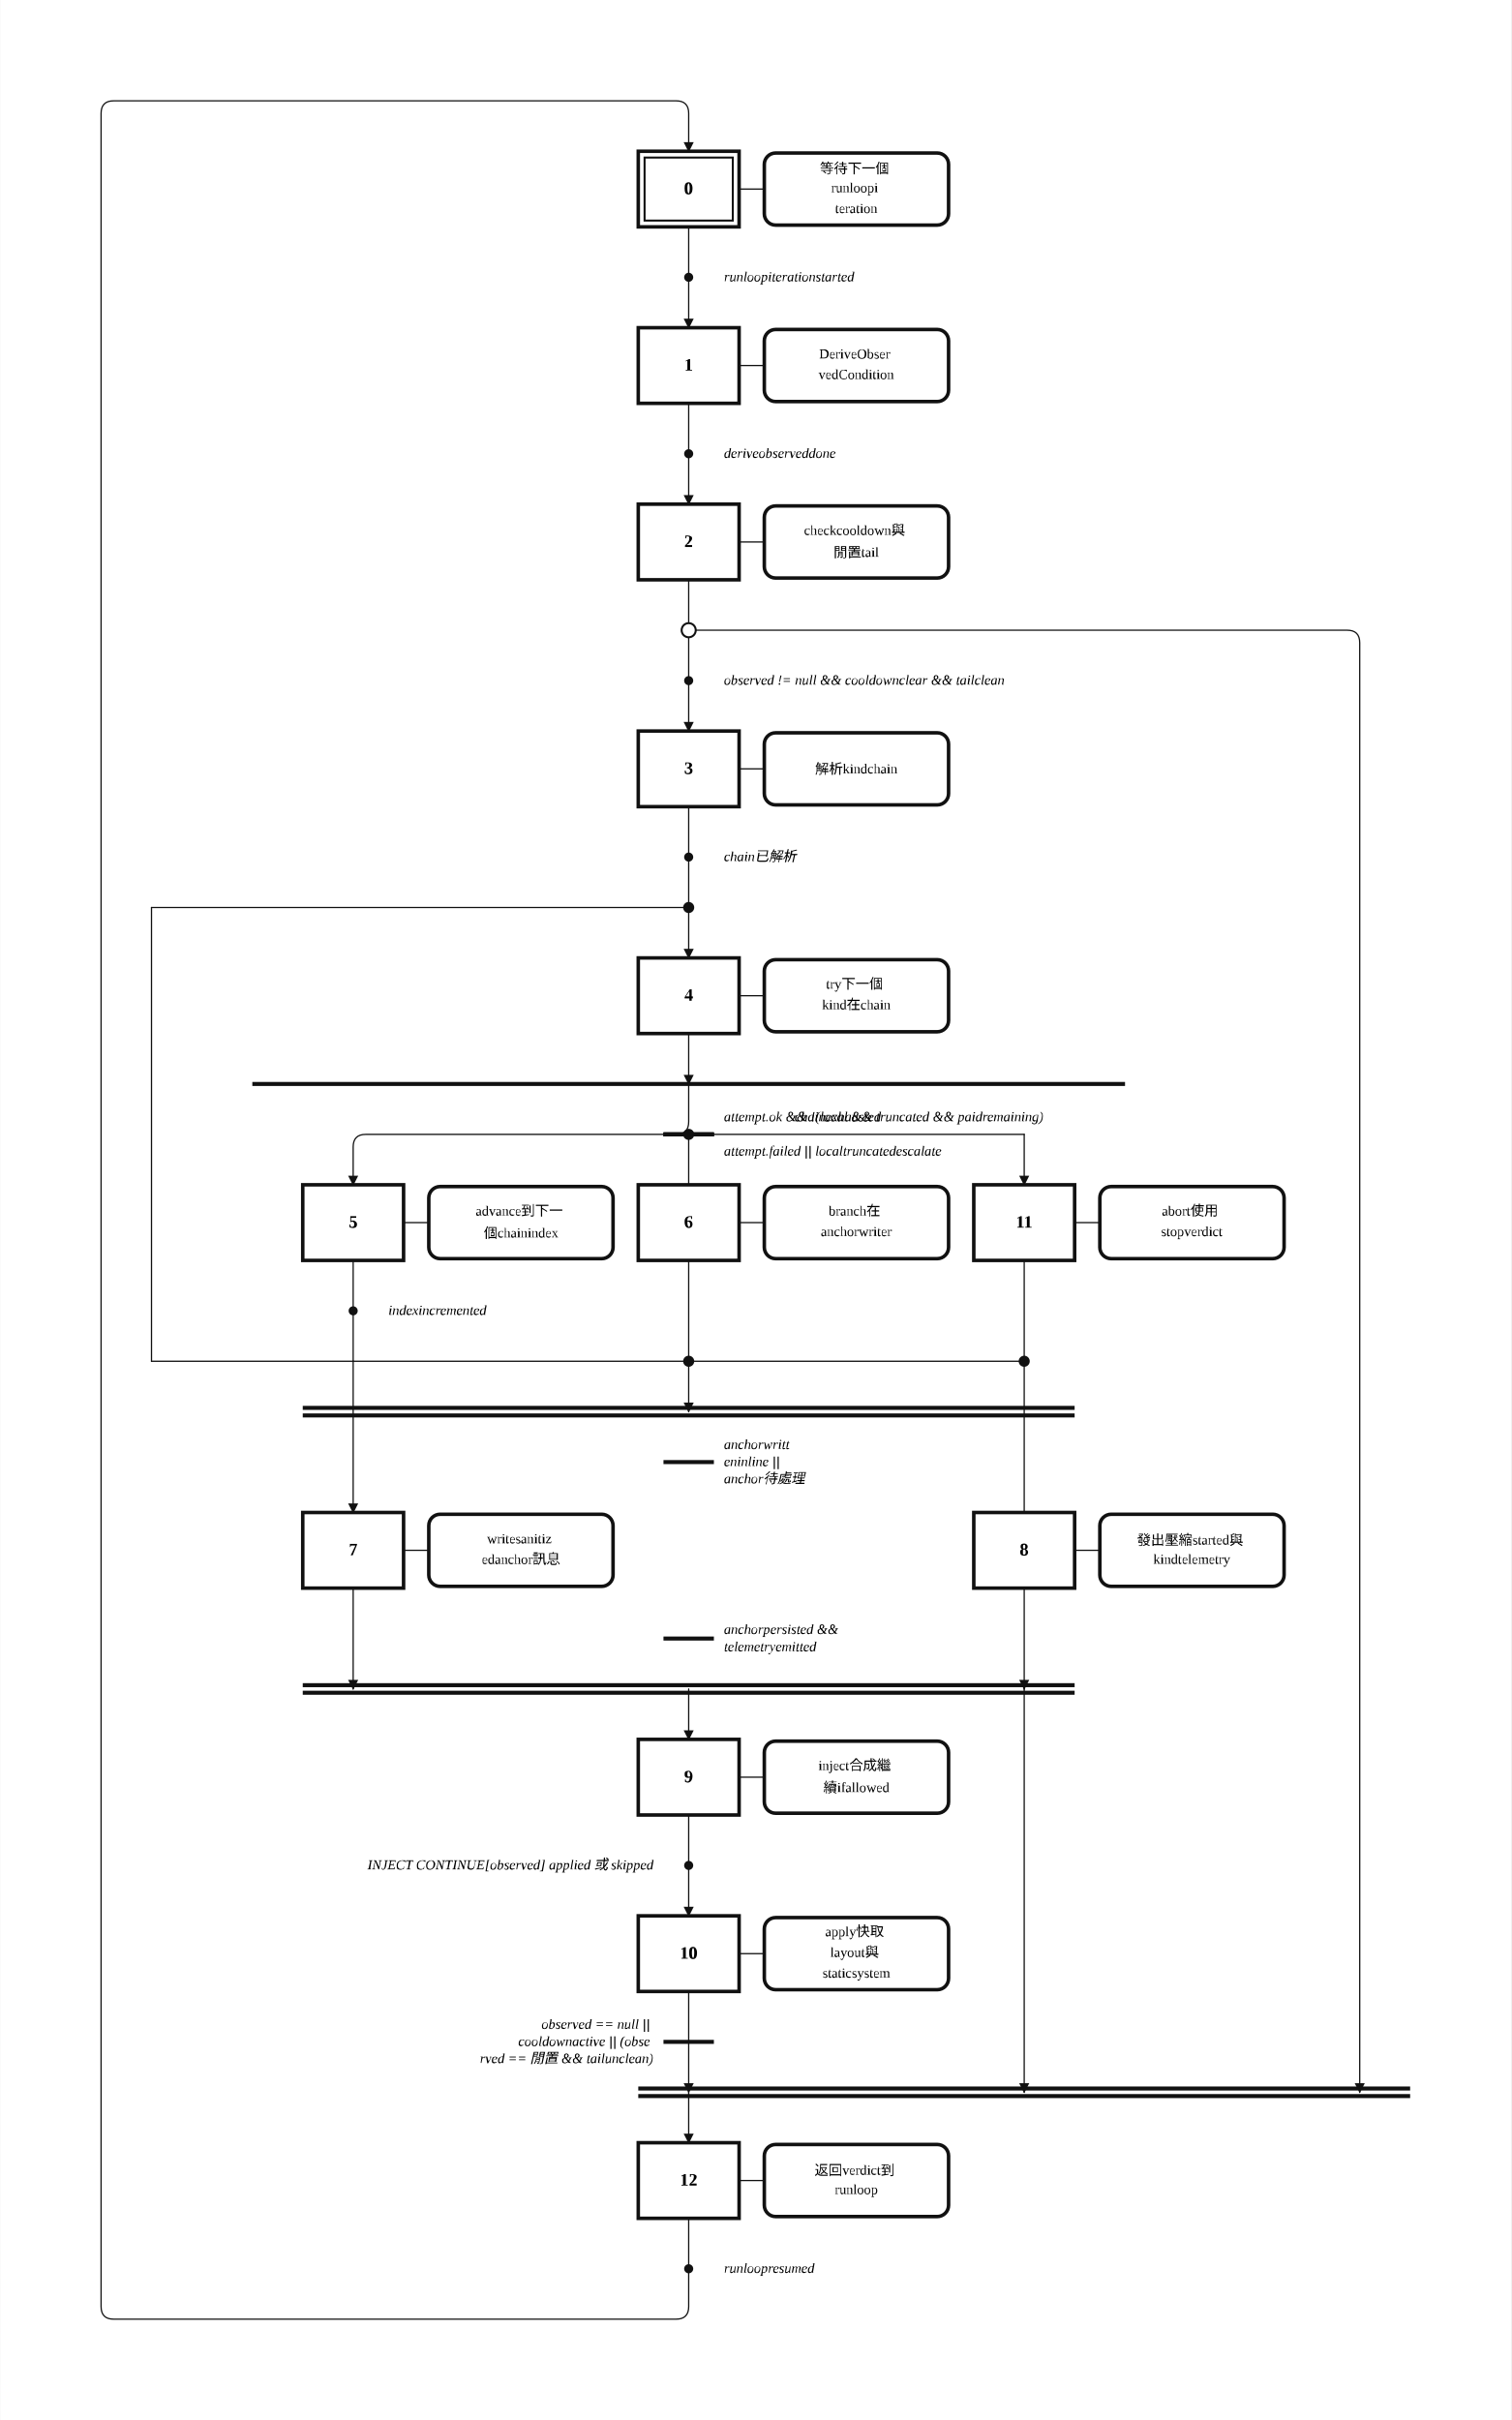
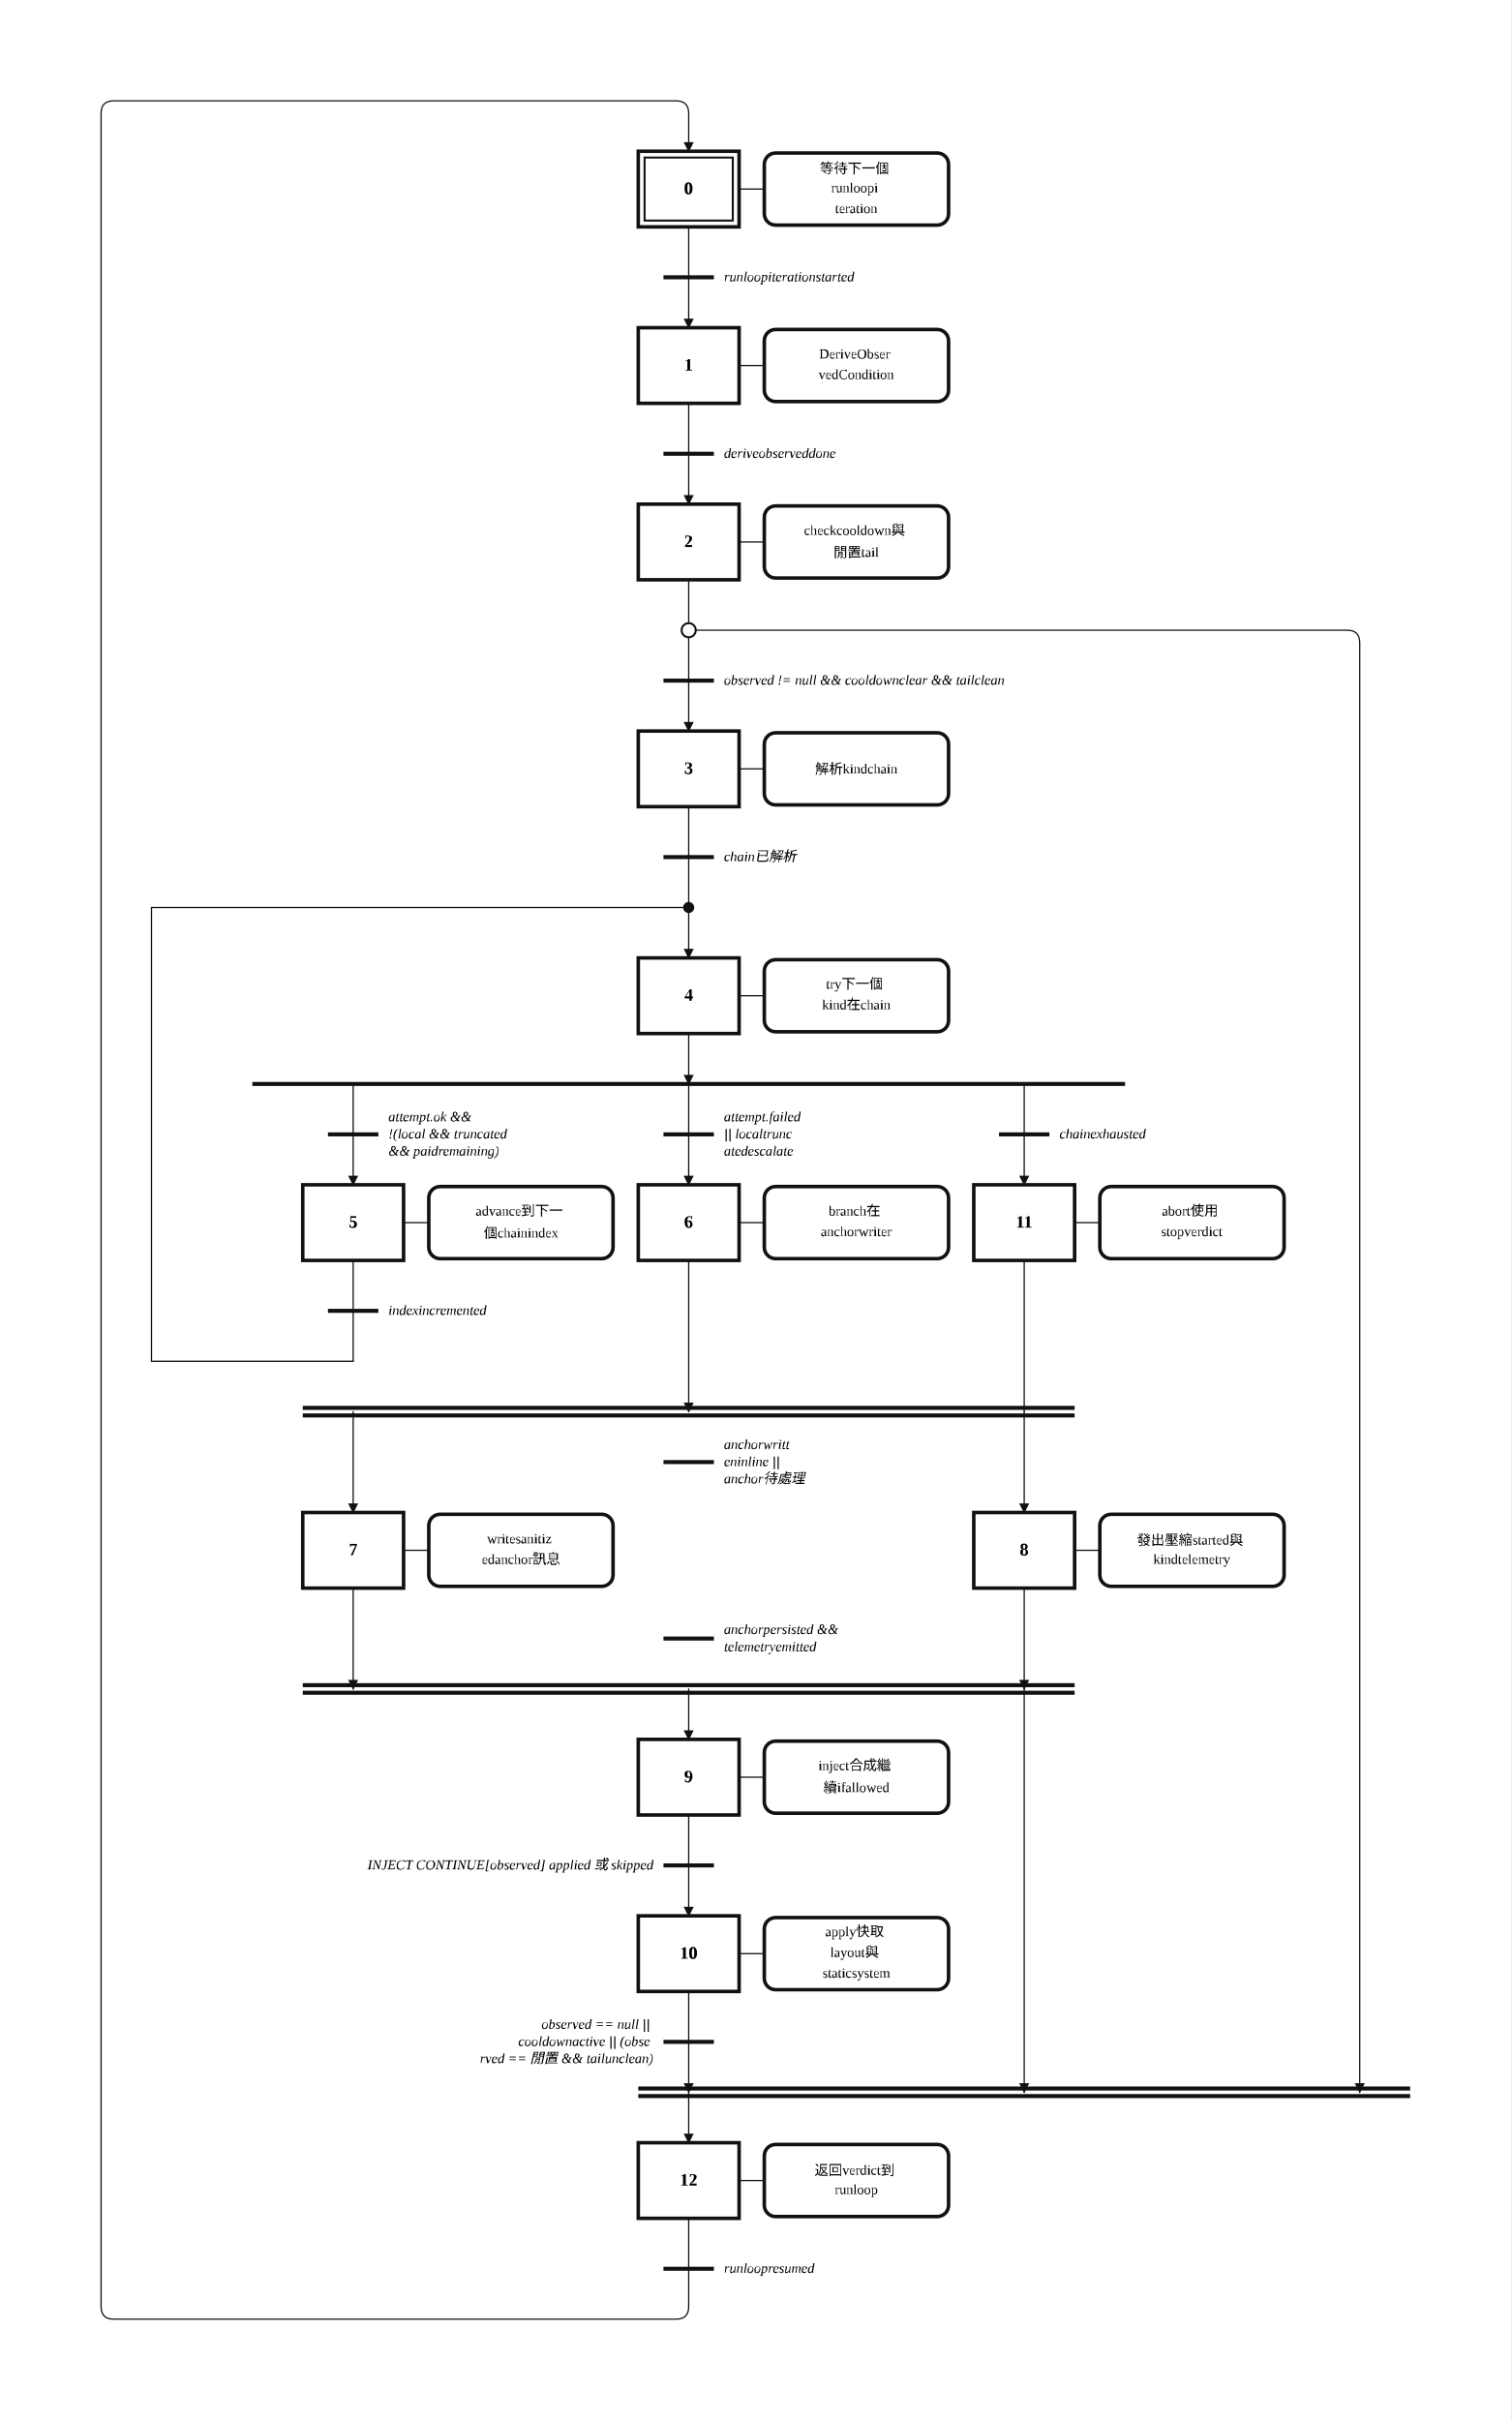
<svg xmlns="http://www.w3.org/2000/svg" width="1199" height="1920" viewBox="-4.00 -2.00 59.93 96.00" role="img">
  <style>
.step{fill:#fff;stroke:#111;stroke-width:.14}.step-inner{fill:none;stroke:#111;stroke-width:.08}
.action{fill:#fff;stroke:#111;stroke-width:.14}.gate{stroke:#111;stroke-width:.16}
.edge{fill:none;stroke:#111;stroke-width:.05;stroke-linecap:round;stroke-linejoin:round}.edge-arrow{marker-end:url(#arrow)}
.flyover-mask{stroke:#fff;stroke-width:.12;stroke-linecap:round}
.flyover{fill:none;stroke:#111;stroke-width:.05;stroke-linecap:round}
.junction{fill:#111;stroke:#111;stroke-width:0}.branch-junction{fill:#fff;stroke:#111;stroke-width:.08}
.assoc{stroke:#111;stroke-width:.05}.label{font:bold .7px 'Times New Roman', 'BiauKai', 'DFKai-SB', serif;text-anchor:middle;dominant-baseline:middle}
.action-label{font:.55px 'Times New Roman', 'BiauKai', 'DFKai-SB', serif;text-anchor:middle;dominant-baseline:middle}.gate-label{font:italic .55px 'Times New Roman', 'BiauKai', 'DFKai-SB', serif;text-anchor:start;dominant-baseline:middle}.gate-label-left{font:italic .55px 'Times New Roman', 'BiauKai', 'DFKai-SB', serif;text-anchor:end;dominant-baseline:middle}
</style>
  <defs>
    <marker id="arrow" markerWidth="0.4" markerHeight="0.4" refX="0.36" refY="0.2" orient="auto" markerUnits="userSpaceOnUse">
      <path d="M 0 0 L 0.4 0.2 L 0 0.4 z" fill="#111" />
    </marker>
  </defs>
  <rect x="-4.00" y="-2.00" width="59.93" height="96.00" fill="white" />
  <path class="edge edge-arrow" d="M 23.31 32.00 L 23.31 36.00" />
  <path class="edge" d="M 23.31 7.00 L 23.31 9.00" />
  <path class="edge edge-arrow" d="M 23.31 9.00 L 23.31 11.00" />
  <path class="edge" d="M 23.31 14.00 L 23.31 16.00" />
  <path class="edge edge-arrow" d="M 23.31 16.00 L 23.31 18.00" />
  <path class="edge" d="M 23.31 21.00 L 23.31 23.00" />
  <path class="edge" d="M 23.31 23.00 L 23.31 25.00" />
  <path class="edge edge-arrow" d="M 23.31 25.00 L 23.31 27.00" />
  <path class="edge edge-arrow" d="M 23.31 23.00 L 49.43 23.00 Q 49.93 23.00 49.93 23.50 L 49.93 81.00" />
  <path class="edge edge-arrow" d="M 23.31 81.00 L 23.31 83.00" />
  <path class="edge" d="M 23.31 30.00 L 23.31 32.00" />
  <path class="edge edge-arrow" d="M 23.31 39.00 L 23.31 41.00" />
-   <path class="edge edge-arrow" d="M 23.31 41.00 L 23.31 42.50 Q 23.31 43.00 22.81 43.00 L 10.50 43.00 Q 10.00 43.00 10.00 43.50 L 10.00 45.00" />
-   <path class="edge" d="M 23.31 43.00 L 23.31 45.00" />
-   <path class="edge" d="M 23.31 43.00 L 36.62 43.00" />
-   <path class="edge edge-arrow" d="M 36.62 43.00 L 36.62 45.00" />
+   <path class="edge edge-arrow" d="M 10.00 41.00 L 10.00 45.00" />
+   <path class="edge edge-arrow" d="M 23.31 41.00 L 23.31 45.00" />
+   <path class="edge edge-arrow" d="M 36.62 41.00 L 36.62 45.00" />
  <path class="edge" d="M 10.00 48.00 L 10.00 50.00" />
  <path class="edge" d="M 10.00 50.00 L 10.00 52.00" />
  <path class="edge" d="M 10.00 52.00 L 2.00 52.00" />
  <path class="edge" d="M 2.00 52.00 L 2.00 34.00" />
  <path class="edge" d="M 2.00 34.00 L 23.31 34.00" />
  <path class="edge edge-arrow" d="M 23.31 48.00 L 23.31 54.00" />
-   <path class="edge" d="M 23.31 52.00 L 10.00 52.00" />
-   <path class="edge edge-arrow" d="M 10.00 52.00 L 10.00 58.00" />
-   <path class="edge" d="M 23.31 52.00 L 36.62 52.00" />
-   <path class="edge" d="M 36.62 52.00 L 36.62 58.00" />
+   <path class="edge edge-arrow" d="M 10.00 54.00 L 10.00 58.00" />
+   <path class="edge edge-arrow" d="M 36.62 54.00 L 36.62 58.00" />
  <path class="edge edge-arrow" d="M 10.00 61.00 L 10.00 65.00" />
  <path class="edge edge-arrow" d="M 23.31 65.00 L 23.31 67.00" />
  <path class="edge edge-arrow" d="M 36.62 61.00 L 36.62 65.00" />
  <path class="edge" d="M 23.31 70.00 L 23.31 72.00" />
  <path class="edge edge-arrow" d="M 23.31 72.00 L 23.31 74.00" />
  <path class="edge edge-arrow" d="M 23.31 77.00 L 23.31 81.00" />
-   <path class="edge" d="M 36.62 48.00 L 36.62 52.00" />
+   <path class="edge" d="M 36.62 48.00 L 36.62 54.00" />
  <path class="edge" d="M 36.62 58.00 L 36.62 61.00" />
  <path class="edge edge-arrow" d="M 36.62 65.00 L 36.62 81.00" />
  <path class="edge" d="M 23.31 86.00 L 23.31 88.00" />
  <path class="edge edge-arrow" d="M 23.31 88.00 L 23.31 89.50 Q 23.31 90.00 22.81 90.00 L 0.50 90.00 Q 0.00 90.00 0.00 89.50 L 0.00 2.50 Q 0.00 2.00 0.50 2.00 L 22.81 2.00 Q 23.31 2.00 23.31 2.50 L 23.31 4.00" />
  <rect class="step" x="21.31" y="4.00" width="4.00" height="3.00" />
  <rect class="step-inner" x="21.56" y="4.25" width="3.50" height="2.50" />
  <text class="label" x="23.31" y="5.50">0</text>
  <rect class="step" x="21.31" y="11.00" width="4.00" height="3.00" />
  <text class="label" x="23.31" y="12.50">1</text>
  <rect class="step" x="21.31" y="18.00" width="4.00" height="3.00" />
  <text class="label" x="23.31" y="19.50">2</text>
  <rect class="step" x="21.31" y="27.00" width="4.00" height="3.00" />
  <text class="label" x="23.31" y="28.50">3</text>
  <rect class="step" x="21.31" y="36.00" width="4.00" height="3.00" />
  <text class="label" x="23.31" y="37.50">4</text>
  <rect class="step" x="8.00" y="45.00" width="4.00" height="3.00" />
  <text class="label" x="10.00" y="46.50">5</text>
  <rect class="step" x="21.31" y="45.00" width="4.00" height="3.00" />
  <text class="label" x="23.31" y="46.50">6</text>
  <rect class="step" x="8.00" y="58.00" width="4.00" height="3.00" />
  <text class="label" x="10.00" y="59.50">7</text>
  <rect class="step" x="34.62" y="58.00" width="4.00" height="3.00" />
  <text class="label" x="36.62" y="59.50">8</text>
  <rect class="step" x="21.31" y="67.00" width="4.00" height="3.00" />
  <text class="label" x="23.31" y="68.50">9</text>
  <rect class="step" x="21.31" y="74.00" width="4.00" height="3.00" />
  <text class="label" x="23.31" y="75.50">10</text>
  <rect class="step" x="34.62" y="45.00" width="4.00" height="3.00" />
  <text class="label" x="36.62" y="46.50">11</text>
  <rect class="step" x="21.31" y="83.00" width="4.00" height="3.00" />
  <text class="label" x="23.31" y="84.50">12</text>
  <line class="assoc" x1="25.31" y1="5.50" x2="26.31" y2="5.50" />
  <rect class="action" x="26.31" y="4.07" width="7.31" height="2.86" rx="0.45" ry="0.45" />
  <text class="action-label" x="29.96" y="4.68">
    <tspan x="29.96" dy="0">等待下一個</tspan>
    <tspan x="29.96" dy="0.82">runloopi</tspan>
    <tspan x="29.96" dy="0.82">teration</tspan>
  </text>
  <line class="assoc" x1="25.31" y1="12.50" x2="26.31" y2="12.50" />
  <rect class="action" x="26.31" y="11.07" width="7.31" height="2.86" rx="0.45" ry="0.45" />
  <text class="action-label" x="29.96" y="12.09">
    <tspan x="29.96" dy="0">DeriveObser</tspan>
    <tspan x="29.96" dy="0.82">vedCondition</tspan>
  </text>
  <line class="assoc" x1="25.31" y1="19.50" x2="26.31" y2="19.50" />
  <rect class="action" x="26.31" y="18.07" width="7.31" height="2.86" rx="0.45" ry="0.45" />
  <text class="action-label" x="29.96" y="19.09">
    <tspan x="29.96" dy="0">checkcooldown與</tspan>
    <tspan x="29.96" dy="0.82">閒置tail</tspan>
  </text>
  <line class="assoc" x1="25.31" y1="28.50" x2="26.31" y2="28.50" />
  <rect class="action" x="26.31" y="27.07" width="7.31" height="2.86" rx="0.45" ry="0.45" />
  <text class="action-label" x="29.96" y="28.50">
    <tspan x="29.96" dy="0">解析kindchain</tspan>
  </text>
  <line class="assoc" x1="25.31" y1="37.50" x2="26.31" y2="37.50" />
  <rect class="action" x="26.31" y="36.07" width="7.31" height="2.86" rx="0.45" ry="0.45" />
  <text class="action-label" x="29.96" y="37.09">
    <tspan x="29.96" dy="0">try下一個</tspan>
    <tspan x="29.96" dy="0.82">kind在chain</tspan>
  </text>
  <line class="assoc" x1="12.00" y1="46.50" x2="13.00" y2="46.50" />
  <rect class="action" x="13.00" y="45.07" width="7.31" height="2.86" rx="0.45" ry="0.45" />
  <text class="action-label" x="16.66" y="46.09">
    <tspan x="16.66" dy="0">advance到下一</tspan>
    <tspan x="16.66" dy="0.82">個chainindex</tspan>
  </text>
  <line class="assoc" x1="25.31" y1="46.50" x2="26.31" y2="46.50" />
  <rect class="action" x="26.31" y="45.07" width="7.31" height="2.86" rx="0.45" ry="0.45" />
  <text class="action-label" x="29.96" y="46.09">
    <tspan x="29.96" dy="0">branch在</tspan>
    <tspan x="29.96" dy="0.82">anchorwriter</tspan>
  </text>
  <line class="assoc" x1="12.00" y1="59.50" x2="13.00" y2="59.50" />
  <rect class="action" x="13.00" y="58.07" width="7.31" height="2.86" rx="0.45" ry="0.45" />
  <text class="action-label" x="16.66" y="59.09">
    <tspan x="16.66" dy="0">writesanitiz</tspan>
    <tspan x="16.66" dy="0.82">edanchor訊息</tspan>
  </text>
  <line class="assoc" x1="38.62" y1="59.50" x2="39.62" y2="59.50" />
  <rect class="action" x="39.62" y="58.07" width="7.31" height="2.86" rx="0.45" ry="0.45" />
  <text class="action-label" x="43.27" y="59.09">
    <tspan x="43.27" dy="0">發出壓縮started與</tspan>
    <tspan x="43.27" dy="0.82">kindtelemetry</tspan>
  </text>
  <line class="assoc" x1="25.31" y1="68.50" x2="26.31" y2="68.50" />
  <rect class="action" x="26.31" y="67.07" width="7.31" height="2.86" rx="0.45" ry="0.45" />
  <text class="action-label" x="29.96" y="68.09">
    <tspan x="29.96" dy="0">inject合成繼</tspan>
    <tspan x="29.96" dy="0.82">續ifallowed</tspan>
  </text>
  <line class="assoc" x1="25.31" y1="75.50" x2="26.31" y2="75.50" />
  <rect class="action" x="26.31" y="74.07" width="7.31" height="2.86" rx="0.45" ry="0.45" />
  <text class="action-label" x="29.96" y="74.68">
    <tspan x="29.96" dy="0">apply快取</tspan>
    <tspan x="29.96" dy="0.82">layout與</tspan>
    <tspan x="29.96" dy="0.82">staticsystem</tspan>
  </text>
  <line class="assoc" x1="38.62" y1="46.50" x2="39.62" y2="46.50" />
  <rect class="action" x="39.62" y="45.07" width="7.31" height="2.86" rx="0.45" ry="0.45" />
  <text class="action-label" x="43.27" y="46.09">
    <tspan x="43.27" dy="0">abort使用</tspan>
    <tspan x="43.27" dy="0.82">stopverdict</tspan>
  </text>
  <line class="assoc" x1="25.31" y1="84.50" x2="26.31" y2="84.50" />
  <rect class="action" x="26.31" y="83.07" width="7.31" height="2.86" rx="0.45" ry="0.45" />
  <text class="action-label" x="29.96" y="84.09">
    <tspan x="29.96" dy="0">返回verdict到</tspan>
    <tspan x="29.96" dy="0.82">runloop</tspan>
  </text>
-   <circle class="junction" cx="23.31" cy="9.00" r="0.18" />
+   <line class="gate" x1="22.31" y1="9.00" x2="24.31" y2="9.00" />
  <text class="gate-label" x="24.71" y="9.00">
    <tspan x="24.71" dy="0">runloopiterationstarted</tspan>
  </text>
-   <circle class="junction" cx="23.31" cy="16.00" r="0.18" />
+   <line class="gate" x1="22.31" y1="16.00" x2="24.31" y2="16.00" />
  <text class="gate-label" x="24.71" y="16.00">
    <tspan x="24.71" dy="0">deriveobserveddone</tspan>
  </text>
-   <circle class="junction" cx="23.31" cy="25.00" r="0.18" />
+   <line class="gate" x1="22.31" y1="25.00" x2="24.31" y2="25.00" />
  <text class="gate-label" x="24.71" y="25.00">
    <tspan x="24.71" dy="0">observed != null &amp;&amp; cooldownclear &amp;&amp; tailclean</tspan>
  </text>
  <line class="gate" x1="21.31" y1="80.85" x2="51.93" y2="80.85" />
  <line class="gate" x1="21.31" y1="81.15" x2="51.93" y2="81.15" />
-   <circle class="junction" cx="23.31" cy="32.00" r="0.18" />
+   <line class="gate" x1="22.31" y1="32.00" x2="24.31" y2="32.00" />
  <text class="gate-label" x="24.71" y="32.00">
    <tspan x="24.71" dy="0">chain已解析</tspan>
  </text>
  <line class="gate" x1="6.00" y1="41.00" x2="40.62" y2="41.00" />
-   <circle class="junction" cx="10.00" cy="50.00" r="0.18" />
+   <line class="gate" x1="9.00" y1="50.00" x2="11.00" y2="50.00" />
  <text class="gate-label" x="11.40" y="50.00">
    <tspan x="11.40" dy="0">indexincremented</tspan>
  </text>
  <line class="gate" x1="8.00" y1="53.85" x2="38.62" y2="53.85" />
  <line class="gate" x1="8.00" y1="54.15" x2="38.62" y2="54.15" />
  <line class="gate" x1="8.00" y1="64.85" x2="38.62" y2="64.85" />
  <line class="gate" x1="8.00" y1="65.15" x2="38.62" y2="65.15" />
-   <circle class="junction" cx="23.31" cy="72.00" r="0.18" />
+   <line class="gate" x1="22.31" y1="72.00" x2="24.31" y2="72.00" />
  <text class="gate-label-left" x="21.91" y="72.00">
    <tspan x="21.91" dy="0">INJECT CONTINUE[observed] applied 或 skipped</tspan>
  </text>
-   <circle class="junction" cx="23.31" cy="88.00" r="0.18" />
+   <line class="gate" x1="22.31" y1="88.00" x2="24.31" y2="88.00" />
  <text class="gate-label" x="24.71" y="88.00">
    <tspan x="24.71" dy="0">runloopresumed</tspan>
  </text>
  <line class="gate" x1="22.31" y1="79.00" x2="24.31" y2="79.00" />
  <text class="gate-label-left" x="21.91" y="78.32">
    <tspan x="21.91" dy="0">observed == null ||</tspan>
    <tspan x="21.91" dy="0.68">cooldownactive || (obse</tspan>
    <tspan x="21.91" dy="0.68">rved == 閒置 &amp;&amp; tailunclean)</tspan>
  </text>
+   <line class="gate" x1="9.00" y1="43.00" x2="11.00" y2="43.00" />
+   <text class="gate-label" x="11.40" y="42.32">
+     <tspan x="11.40" dy="0">attempt.ok &amp;&amp;</tspan>
+     <tspan x="11.40" dy="0.68">!(local &amp;&amp; truncated</tspan>
+     <tspan x="11.40" dy="0.68">&amp;&amp; paidremaining)</tspan>
+   </text>
  <line class="gate" x1="22.31" y1="43.00" x2="24.31" y2="43.00" />
  <text class="gate-label" x="24.71" y="42.32">
-     <tspan x="24.71" dy="0">attempt.ok &amp;&amp; !(local &amp;&amp; truncated &amp;&amp; paidremaining)</tspan>
-   </text>
-   <line class="gate" x1="22.31" y1="43.00" x2="24.31" y2="43.00" />
-   <text class="gate-label" x="24.71" y="43.68">
-     <tspan x="24.71" dy="0">attempt.failed || localtruncatedescalate</tspan>
-   </text>
-   <line class="gate" x1="22.31" y1="43.00" x2="24.31" y2="43.00" />
-   <text class="gate-label" x="27.51" y="42.32">
-     <tspan x="27.51" dy="0">chainexhausted</tspan>
+     <tspan x="24.71" dy="0">attempt.failed</tspan>
+     <tspan x="24.71" dy="0.68">|| localtrunc</tspan>
+     <tspan x="24.71" dy="0.68">atedescalate</tspan>
+   </text>
+   <line class="gate" x1="35.62" y1="43.00" x2="37.62" y2="43.00" />
+   <text class="gate-label" x="38.02" y="43.00">
+     <tspan x="38.02" dy="0">chainexhausted</tspan>
  </text>
  <line class="gate" x1="22.31" y1="56.00" x2="24.31" y2="56.00" />
  <text class="gate-label" x="24.71" y="55.32">
    <tspan x="24.71" dy="0">anchorwritt</tspan>
    <tspan x="24.71" dy="0.68">eninline ||</tspan>
    <tspan x="24.71" dy="0.68">anchor待處理</tspan>
  </text>
  <line class="gate" x1="22.31" y1="63.00" x2="24.31" y2="63.00" />
  <text class="gate-label" x="24.71" y="62.66">
    <tspan x="24.71" dy="0">anchorpersisted &amp;&amp;</tspan>
    <tspan x="24.71" dy="0.68">telemetryemitted</tspan>
  </text>
  <circle class="junction" cx="23.31" cy="34.00" r="0.22" />
-   <circle class="junction" cx="23.31" cy="43.00" r="0.22" />
-   <circle class="junction" cx="23.31" cy="52.00" r="0.22" />
-   <circle class="junction" cx="36.62" cy="52.00" r="0.22" />
  <circle class="branch-junction" cx="23.31" cy="23.00" r="0.28" />
</svg>
